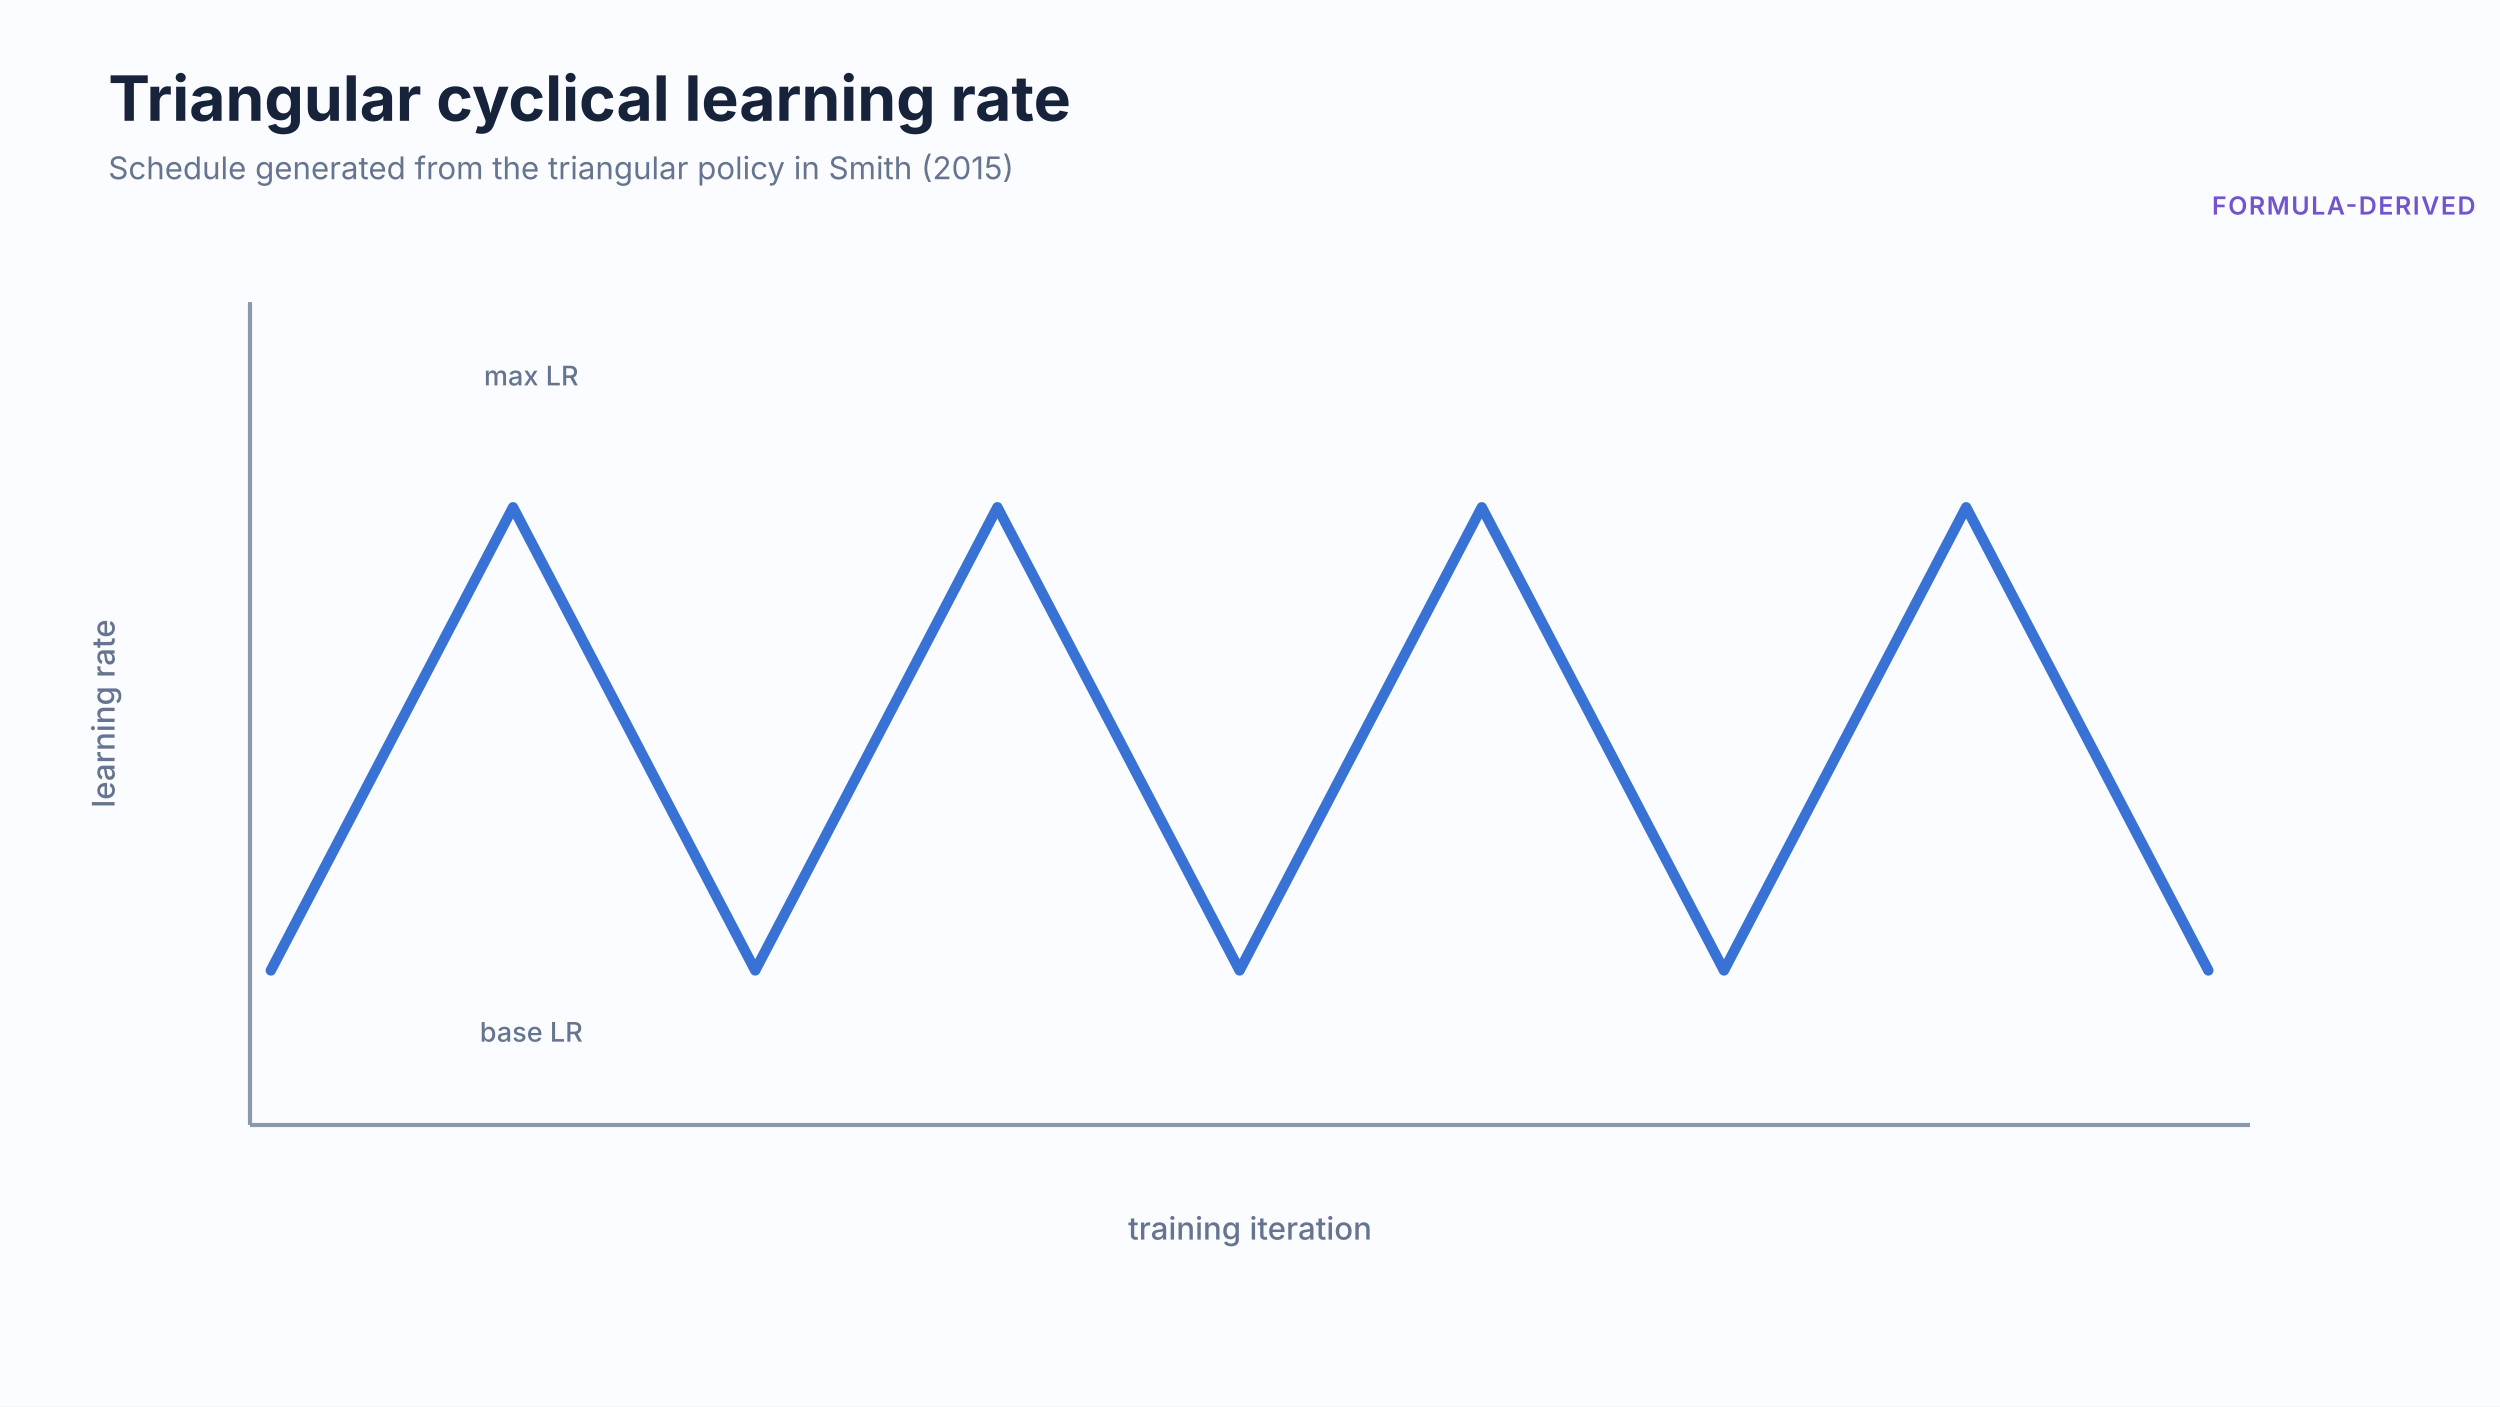
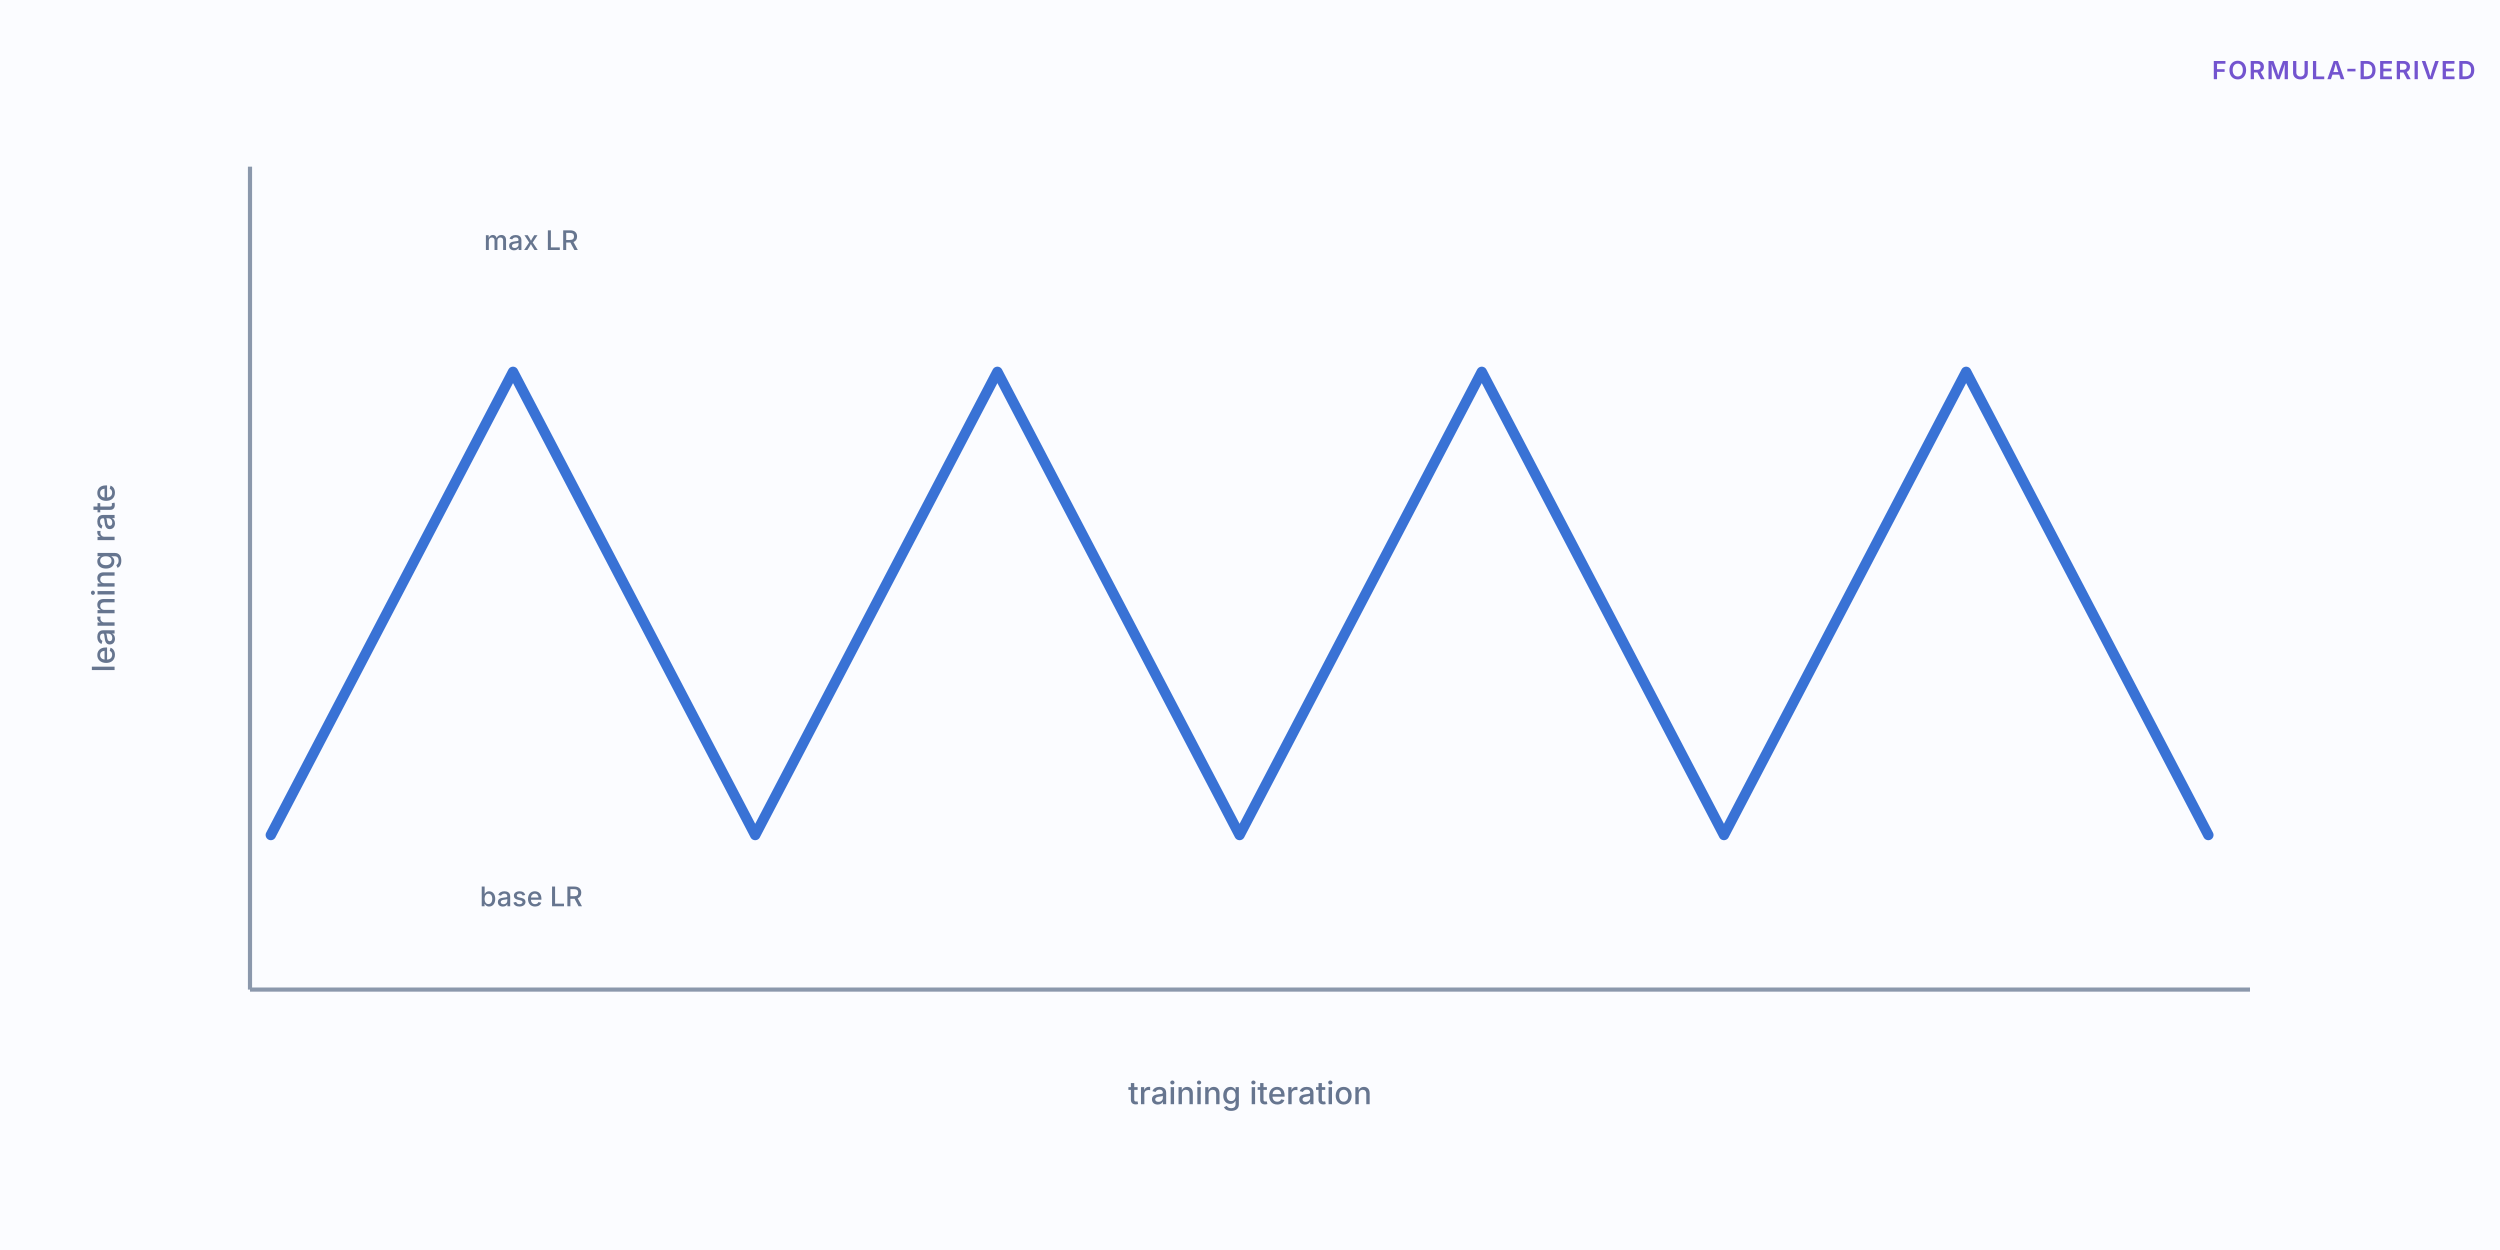
- <svg xmlns="http://www.w3.org/2000/svg" width="1200" height="675" viewBox="0 0 1200 675" role="img" aria-labelledby="svg-title svg-desc">
+ <svg xmlns="http://www.w3.org/2000/svg" width="1200" height="600" viewBox="0 0 1200 600" role="img" aria-labelledby="svg-title svg-desc">
  <defs>
    <marker id="arrow" viewBox="0 0 10 10" refX="9" refY="5" markerWidth="8" markerHeight="8" orient="auto-start-reverse">
      <path d="M0 0L10 5L0 10Z" fill="#34445f" />
    </marker>
    <marker id="arrow-blue" viewBox="0 0 10 10" refX="9" refY="5" markerWidth="8" markerHeight="8" orient="auto-start-reverse">
      <path d="M0 0L10 5L0 10Z" fill="#3972d5" />
    </marker>
    <marker id="arrow-violet" viewBox="0 0 10 10" refX="9" refY="5" markerWidth="8" markerHeight="8" orient="auto-start-reverse">
      <path d="M0 0L10 5L0 10Z" fill="#7354cf" />
    </marker>
    <linearGradient id="soft-gradient" x1="0" y1="0" x2="1" y2="1">
      <stop offset="0" stop-color="#eaf2ff" />
      <stop offset="1" stop-color="#f1edff" />
    </linearGradient>
    <style>
    .bg{fill:#fbfcff}.title{font:700 30px Inter,Arial,sans-serif;fill:#17233b}.subtitle{font:400 15px Inter,Arial,sans-serif;fill:#66758f}
    .label{font:500 19px Inter,Arial,sans-serif;fill:#263550}.strong{font-weight:700}.small{font:500 15px Inter,Arial,sans-serif}.tiny{font:500 13px Inter,Arial,sans-serif}.muted{fill:#66758f}
    .card{stroke-width:2.5}.blue{fill:#eaf2ff;stroke:#3972d5}.violet{fill:#f1edff;stroke:#7354cf}.red{fill:#fff0f0;stroke:#dc5963}.gold{fill:#fff7e6;stroke:#d3a23f}.green{fill:#eaf8f2;stroke:#38a479}.slate{fill:#f2f5f9;stroke:#72819a}.cyan{fill:#e9f9fb;stroke:#2b9aa5}
    .wire{fill:none;stroke:#34445f;stroke-width:3.5;stroke-linecap:round;stroke-linejoin:round}.wire2{fill:none;stroke:#3972d5;stroke-width:5;stroke-linecap:round;stroke-linejoin:round}.violet-line{fill:none;stroke:#7354cf;stroke-width:5;stroke-linecap:round;stroke-linejoin:round}.red-line{fill:none;stroke:#dc5963;stroke-width:5;stroke-linecap:round;stroke-linejoin:round}.green-line{fill:none;stroke:#38a479;stroke-width:5;stroke-linecap:round;stroke-linejoin:round}.dash{stroke-dasharray:10 9}
    .axis{fill:none;stroke:#8b98ac;stroke-width:2}.grid{stroke:#dce3ed;stroke-width:1.5}.node{fill:#fff;stroke:#34445f;stroke-width:3}.dot-blue{fill:#3972d5}.dot-violet{fill:#7354cf}.dot-red{fill:#dc5963}.dot-green{fill:#38a479}.paper-note{font:600 12px Inter,Arial,sans-serif;fill:#7354cf;letter-spacing:.06em}
    </style>
  </defs>
-   <rect class="bg" width="1200" height="675" />
-   <g id="figure-title">
-     <text x="52" y="58" class="title" text-anchor="start">Triangular cyclical learning rate</text>
-     <text x="52" y="86" class="subtitle" text-anchor="start">Schedule generated from the triangular policy in Smith (2015)</text>
+   <rect class="bg" width="1200" height="600" />
+   <g id="figure-body" transform="translate(0,-65)">
+     <line x1="120" y1="540" x2="1080" y2="540" class="axis" />
+     <line x1="120" y1="540" x2="120" y2="145" class="axis" />
+     <text x="600" y="595" class="small muted" text-anchor="middle">training iteration</text>
+     <text x="55" y="342.5" class="small muted" text-anchor="middle" transform="rotate(-90 55 342.5)">learning rate</text>
+     <path d="M130.00,465.80 L135.81,454.69 L141.62,443.57 L147.44,432.45 L153.25,421.34 L159.06,410.23 L164.88,399.11 L170.69,388.00 L176.50,376.88 L182.31,365.76 L188.12,354.65 L193.94,343.53 L199.75,332.42 L205.56,321.31 L211.38,310.19 L217.19,299.08 L223.00,287.96 L228.81,276.85 L234.62,265.73 L240.44,254.62 L246.25,243.50 L252.06,254.62 L257.88,265.73 L263.69,276.84 L269.50,287.96 L275.31,299.08 L281.12,310.19 L286.94,321.31 L292.75,332.42 L298.56,343.53 L304.38,354.65 L310.19,365.76 L316.00,376.88 L321.81,388.00 L327.62,399.11 L333.44,410.23 L339.25,421.34 L345.06,432.46 L350.88,443.57 L356.69,454.69 L362.50,465.80 L368.31,454.69 L374.12,443.57 L379.94,432.45 L385.75,421.34 L391.56,410.23 L397.38,399.11 L403.19,388.00 L409.00,376.88 L414.81,365.76 L420.62,354.65 L426.44,343.53 L432.25,332.42 L438.06,321.31 L443.88,310.19 L449.69,299.08 L455.50,287.96 L461.31,276.85 L467.12,265.73 L472.94,254.62 L478.75,243.50 L484.56,254.62 L490.38,265.73 L496.19,276.84 L502.00,287.96 L507.81,299.08 L513.62,310.19 L519.44,321.31 L525.25,332.42 L531.06,343.53 L536.88,354.65 L542.69,365.76 L548.50,376.88 L554.31,388.00 L560.12,399.11 L565.94,410.23 L571.75,421.34 L577.56,432.46 L583.38,443.57 L589.19,454.69 L595.00,465.80 L600.81,454.69 L606.62,443.57 L612.44,432.45 L618.25,421.34 L624.06,410.23 L629.88,399.11 L635.69,388.00 L641.50,376.88 L647.31,365.76 L653.12,354.65 L658.94,343.53 L664.75,332.42 L670.56,321.31 L676.38,310.19 L682.19,299.08 L688.00,287.96 L693.81,276.85 L699.62,265.73 L705.44,254.62 L711.25,243.50 L717.06,254.62 L722.88,265.73 L728.69,276.84 L734.50,287.96 L740.31,299.08 L746.12,310.19 L751.94,321.31 L757.75,332.42 L763.56,343.53 L769.38,354.65 L775.19,365.76 L781.00,376.88 L786.81,388.00 L792.62,399.11 L798.44,410.23 L804.25,421.34 L810.06,432.46 L815.88,443.57 L821.69,454.69 L827.50,465.80 L833.31,454.69 L839.12,443.57 L844.94,432.45 L850.75,421.34 L856.56,410.23 L862.38,399.11 L868.19,388.00 L874.00,376.88 L879.81,365.76 L885.62,354.65 L891.44,343.53 L897.25,332.42 L903.06,321.31 L908.88,310.19 L914.69,299.08 L920.50,287.96 L926.31,276.85 L932.12,265.73 L937.94,254.62 L943.75,243.50 L949.56,254.62 L955.38,265.73 L961.19,276.84 L967.00,287.96 L972.81,299.08 L978.62,310.19 L984.44,321.31 L990.25,332.42 L996.06,343.53 L1001.88,354.65 L1007.69,365.76 L1013.50,376.88 L1019.31,388.00 L1025.12,399.11 L1030.94,410.23 L1036.75,421.34 L1042.56,432.46 L1048.38,443.57 L1054.19,454.69 L1060.00,465.80" class="wire2" />
+     <text x="255" y="185" class="tiny muted" text-anchor="middle">max LR</text>
+     <text x="255" y="500" class="tiny muted" text-anchor="middle">base LR</text>
+     <text x="1125" y="103" class="paper-note" text-anchor="middle">FORMULA-DERIVED</text>
  </g>
-   <line x1="120" y1="540" x2="1080" y2="540" class="axis" />
-   <line x1="120" y1="540" x2="120" y2="145" class="axis" />
-   <text x="600" y="595" class="small muted" text-anchor="middle">training iteration</text>
-   <text x="55" y="342.5" class="small muted" text-anchor="middle" transform="rotate(-90 55 342.5)">learning rate</text>
-   <path d="M130.00,465.80 L135.81,454.69 L141.62,443.57 L147.44,432.45 L153.25,421.34 L159.06,410.23 L164.88,399.11 L170.69,388.00 L176.50,376.88 L182.31,365.76 L188.12,354.65 L193.94,343.53 L199.75,332.42 L205.56,321.31 L211.38,310.19 L217.19,299.08 L223.00,287.96 L228.81,276.85 L234.62,265.73 L240.44,254.62 L246.25,243.50 L252.06,254.62 L257.88,265.73 L263.69,276.84 L269.50,287.96 L275.31,299.08 L281.12,310.19 L286.94,321.31 L292.75,332.42 L298.56,343.53 L304.38,354.65 L310.19,365.76 L316.00,376.88 L321.81,388.00 L327.62,399.11 L333.44,410.23 L339.25,421.34 L345.06,432.46 L350.88,443.57 L356.69,454.69 L362.50,465.80 L368.31,454.69 L374.12,443.57 L379.94,432.45 L385.75,421.34 L391.56,410.23 L397.38,399.11 L403.19,388.00 L409.00,376.88 L414.81,365.76 L420.62,354.65 L426.44,343.53 L432.25,332.42 L438.06,321.31 L443.88,310.19 L449.69,299.08 L455.50,287.96 L461.31,276.85 L467.12,265.73 L472.94,254.62 L478.75,243.50 L484.56,254.62 L490.38,265.73 L496.19,276.84 L502.00,287.96 L507.81,299.08 L513.62,310.19 L519.44,321.31 L525.25,332.42 L531.06,343.53 L536.88,354.65 L542.69,365.76 L548.50,376.88 L554.31,388.00 L560.12,399.11 L565.94,410.23 L571.75,421.34 L577.56,432.46 L583.38,443.57 L589.19,454.69 L595.00,465.80 L600.81,454.69 L606.62,443.57 L612.44,432.45 L618.25,421.34 L624.06,410.23 L629.88,399.11 L635.69,388.00 L641.50,376.88 L647.31,365.76 L653.12,354.65 L658.94,343.53 L664.75,332.42 L670.56,321.31 L676.38,310.19 L682.19,299.08 L688.00,287.96 L693.81,276.85 L699.62,265.73 L705.44,254.62 L711.25,243.50 L717.06,254.62 L722.88,265.73 L728.69,276.84 L734.50,287.96 L740.31,299.08 L746.12,310.19 L751.94,321.31 L757.75,332.42 L763.56,343.53 L769.38,354.65 L775.19,365.76 L781.00,376.88 L786.81,388.00 L792.62,399.11 L798.44,410.23 L804.25,421.34 L810.06,432.46 L815.88,443.57 L821.69,454.69 L827.50,465.80 L833.31,454.69 L839.12,443.57 L844.94,432.45 L850.75,421.34 L856.56,410.23 L862.38,399.11 L868.19,388.00 L874.00,376.88 L879.81,365.76 L885.62,354.65 L891.44,343.53 L897.25,332.42 L903.06,321.31 L908.88,310.19 L914.69,299.08 L920.50,287.96 L926.31,276.85 L932.12,265.73 L937.94,254.62 L943.75,243.50 L949.56,254.62 L955.38,265.73 L961.19,276.84 L967.00,287.96 L972.81,299.08 L978.62,310.19 L984.44,321.31 L990.25,332.42 L996.06,343.53 L1001.88,354.65 L1007.69,365.76 L1013.50,376.88 L1019.31,388.00 L1025.12,399.11 L1030.94,410.23 L1036.75,421.34 L1042.56,432.46 L1048.38,443.57 L1054.19,454.69 L1060.00,465.80" class="wire2" />
-   <text x="255" y="185" class="tiny muted" text-anchor="middle">max LR</text>
-   <text x="255" y="500" class="tiny muted" text-anchor="middle">base LR</text>
-   <text x="1125" y="103" class="paper-note" text-anchor="middle">FORMULA-DERIVED</text>
</svg>
